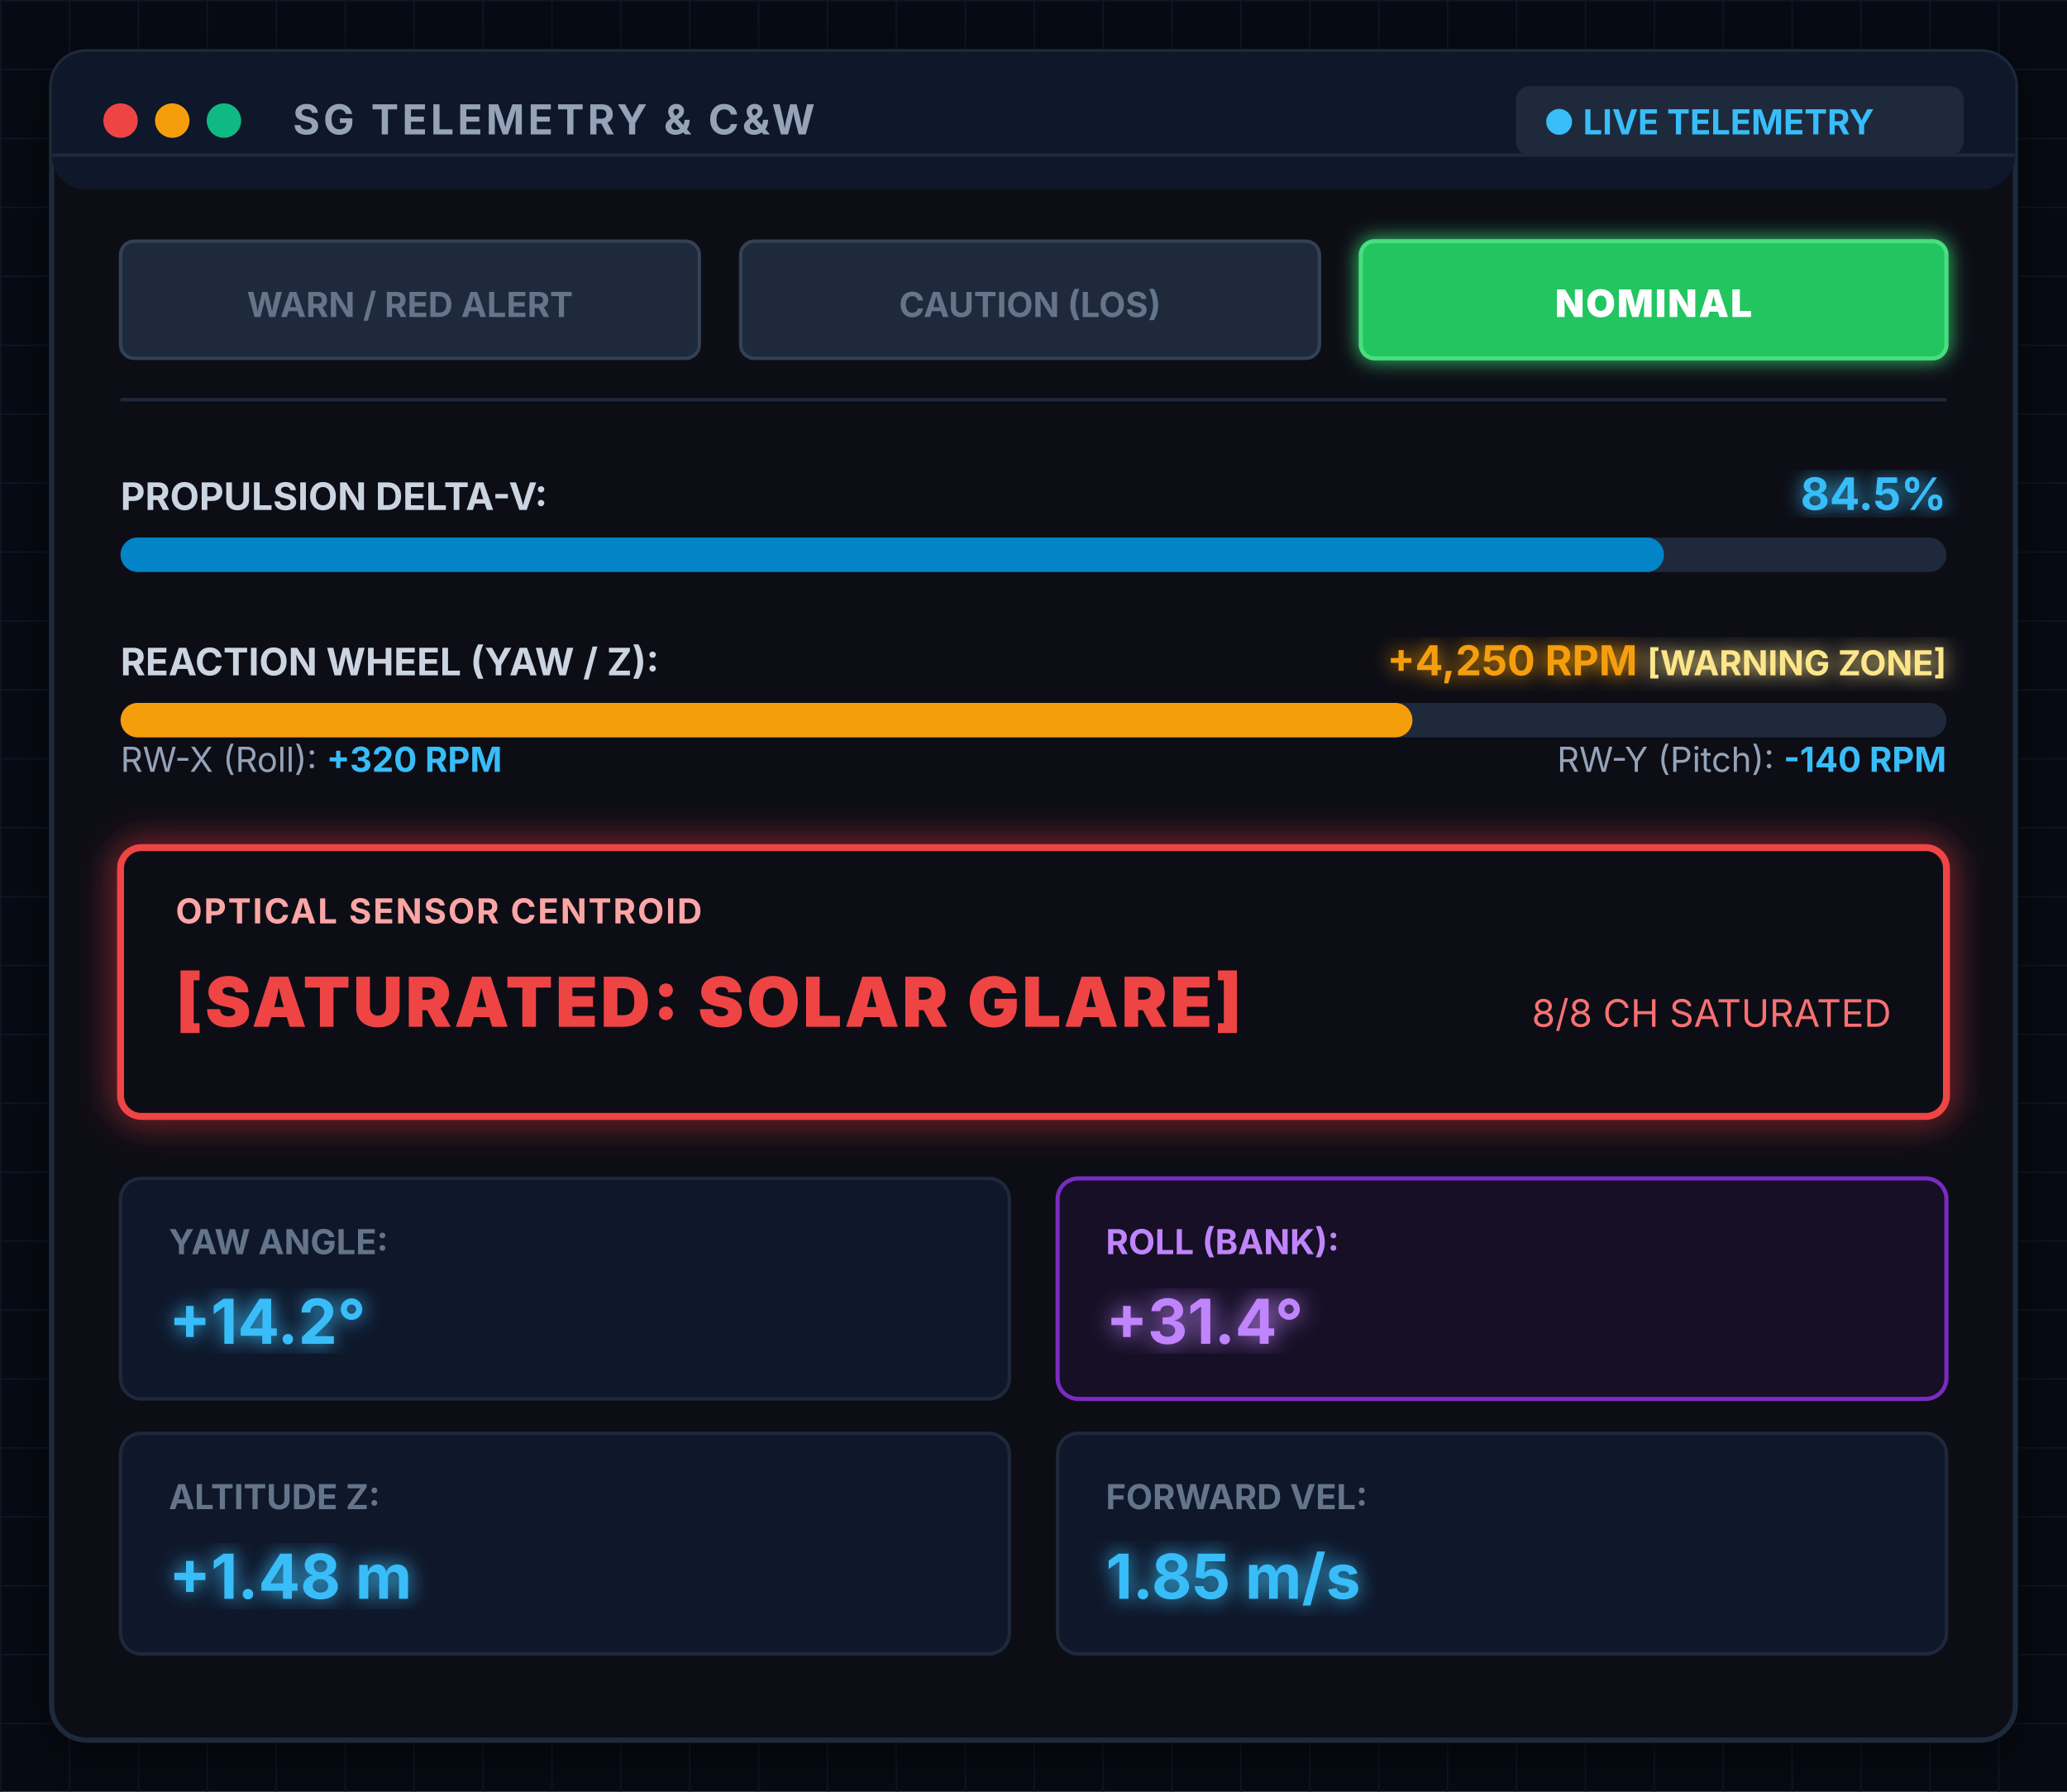
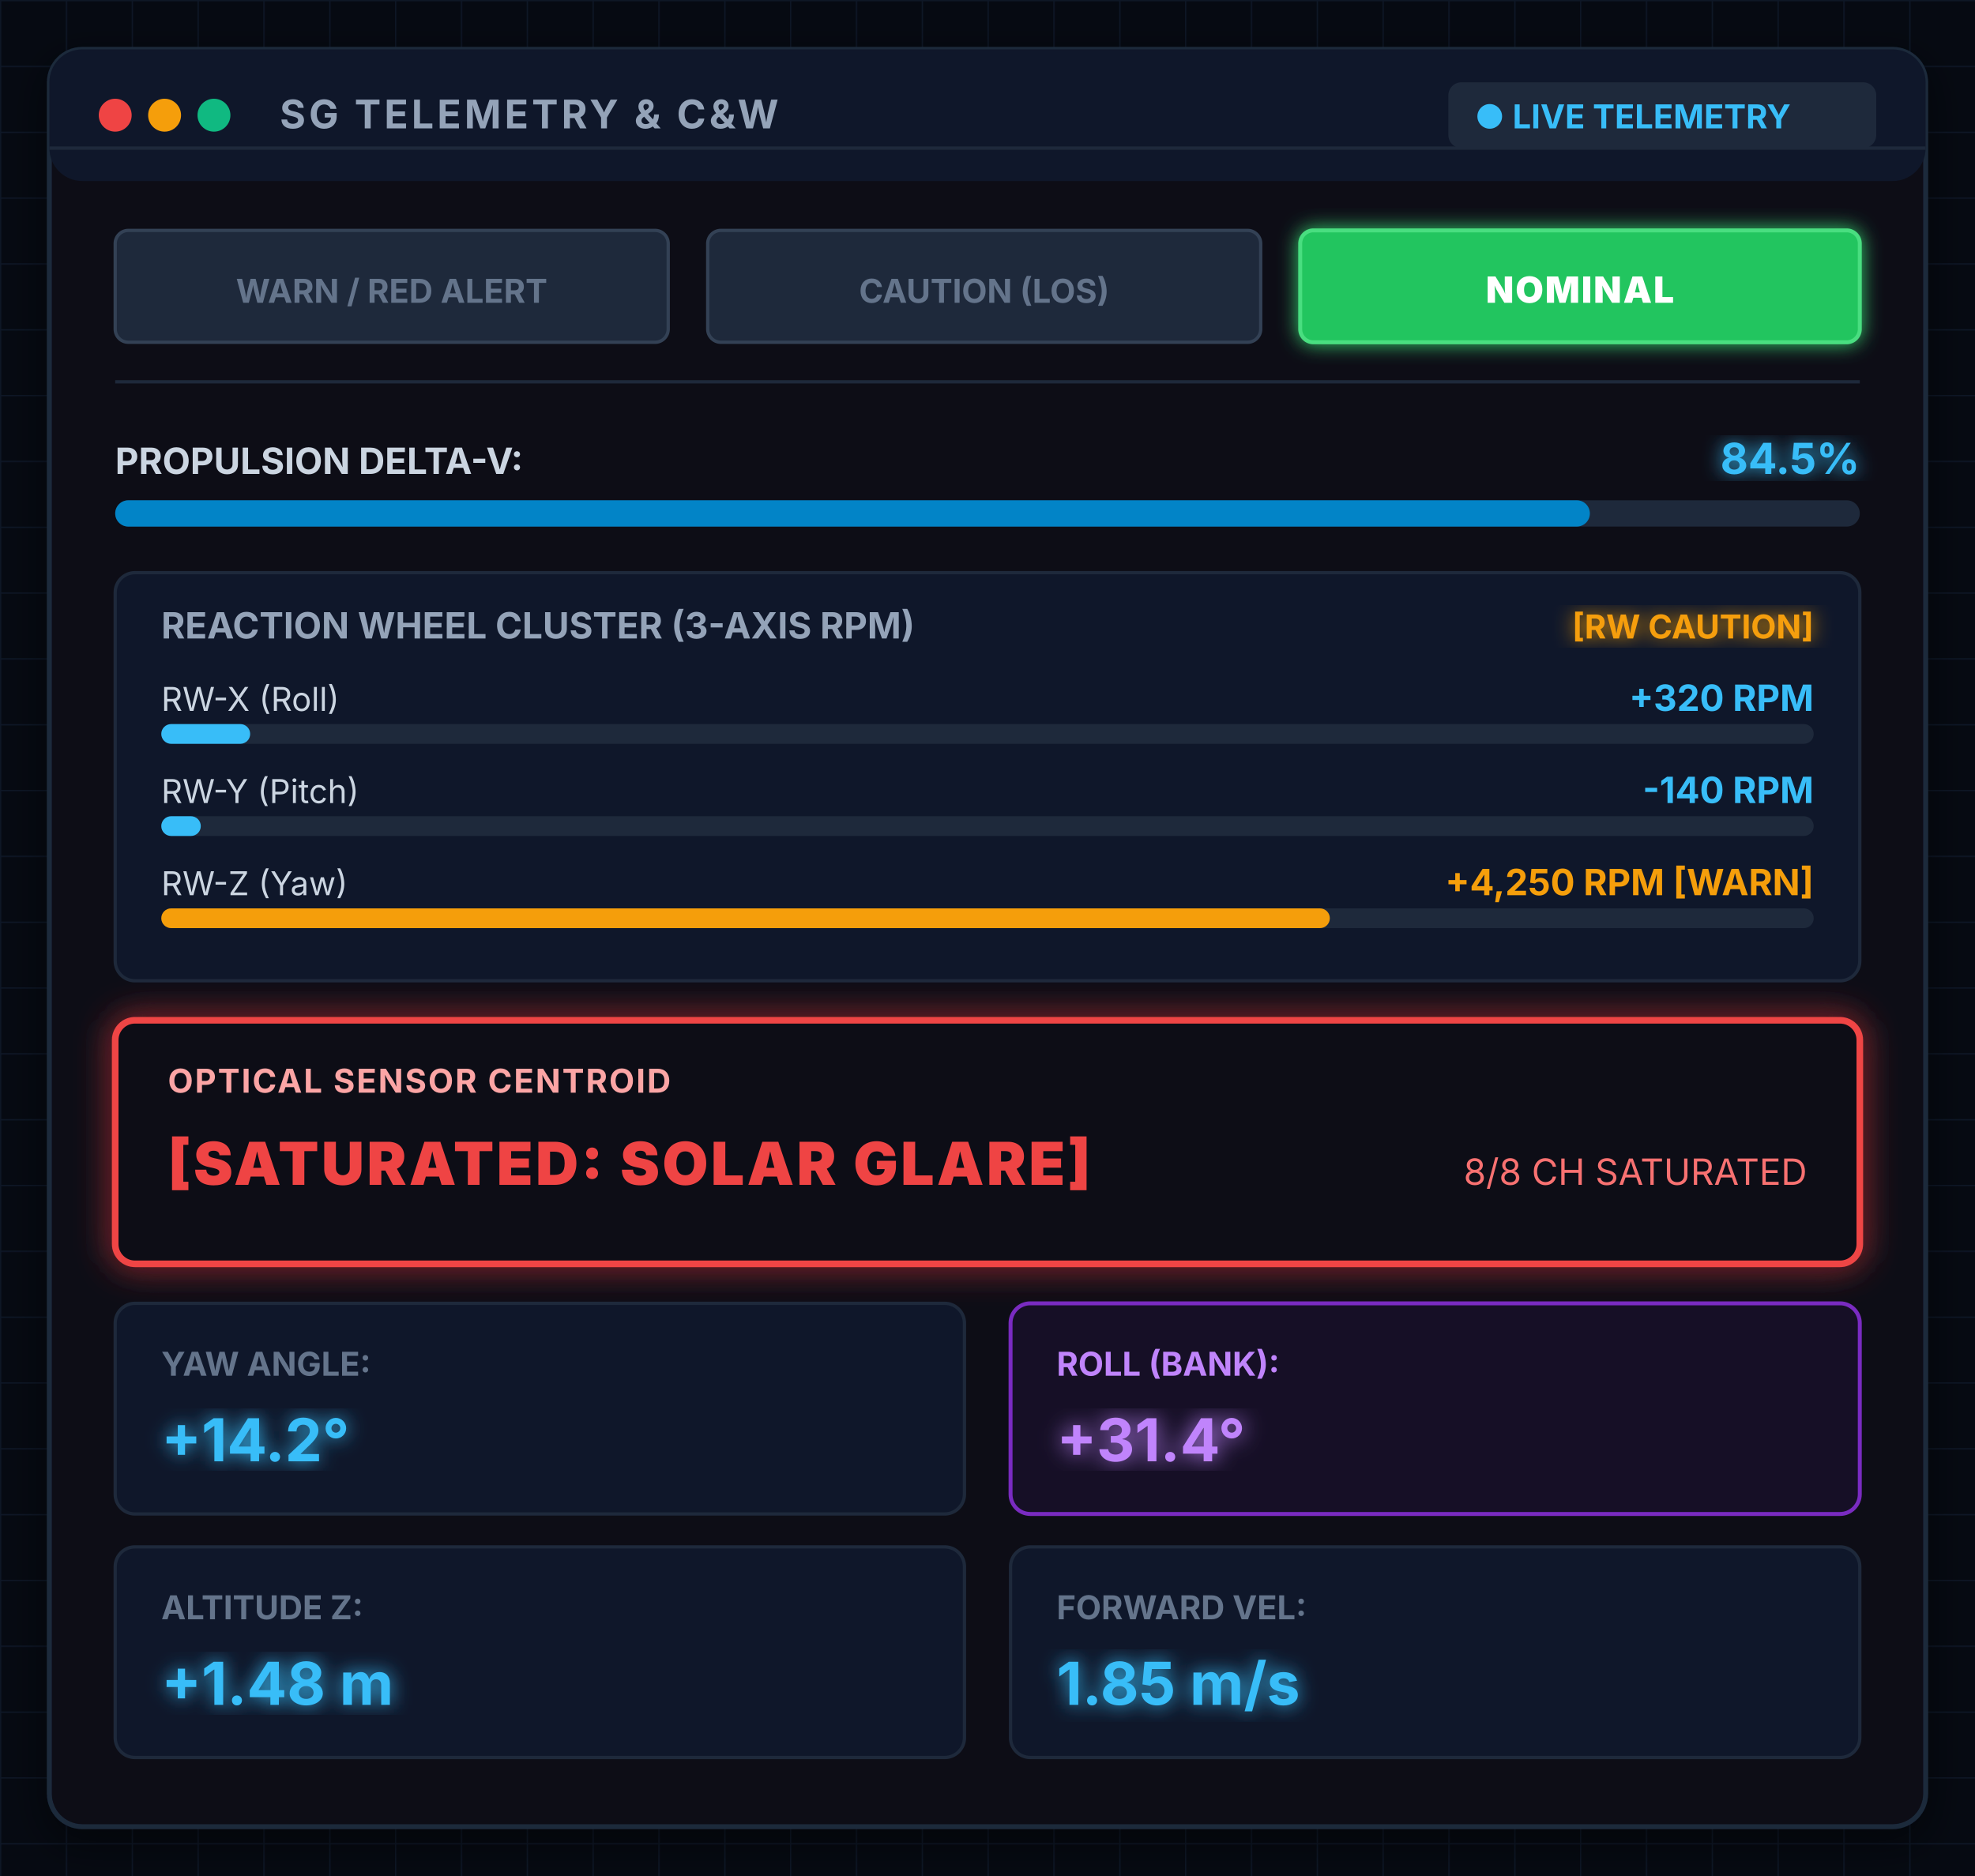
- <svg xmlns="http://www.w3.org/2000/svg" viewBox="0 0 600 520" width="100%" height="100%" style="background:#060a12; font-family:'Inter', -apple-system, BlinkMacSystemFont, 'Segoe UI', Roboto, monospace;">
+ <svg xmlns="http://www.w3.org/2000/svg" viewBox="0 0 600 570" width="100%" height="100%" style="background:#060a12; font-family:'Inter', -apple-system, BlinkMacSystemFont, 'Segoe UI', Roboto, monospace;">
  <defs>
    <pattern id="telem-grid" width="20" height="20" patternUnits="userSpaceOnUse">
      <path d="M 20 0 L 0 0 0 20" fill="none" stroke="#0e1726" stroke-width="0.8" />
    </pattern>
    <filter id="glow-cyan" x="-20%" y="-20%" width="140%" height="140%">
      <feGaussianBlur stdDeviation="3" result="blur" />
      <feComposite in="SourceGraphic" in2="blur" operator="over" />
    </filter>
    <filter id="glow-green" x="-20%" y="-20%" width="140%" height="140%">
      <feGaussianBlur stdDeviation="3" result="blur" />
      <feComposite in="SourceGraphic" in2="blur" operator="over" />
    </filter>
    <filter id="glow-amber" x="-20%" y="-20%" width="140%" height="140%">
      <feGaussianBlur stdDeviation="3" result="blur" />
      <feComposite in="SourceGraphic" in2="blur" operator="over" />
    </filter>
    <filter id="glow-red-pulse" x="-30%" y="-30%" width="160%" height="160%">
      <feGaussianBlur stdDeviation="5" result="blur" />
      <feComposite in="SourceGraphic" in2="blur" operator="over" />
    </filter>
    <filter id="glow-purple" x="-20%" y="-20%" width="140%" height="140%">
      <feGaussianBlur stdDeviation="3.5" result="blur" />
      <feComposite in="SourceGraphic" in2="blur" operator="over" />
    </filter>
    <filter id="panel-shadow" x="-5%" y="-5%" width="110%" height="110%">
      <feDropShadow dx="0" dy="4" stdDeviation="6" flood-color="#000000" flood-opacity="0.5" />
    </filter>
  </defs>
  <rect width="100%" height="100%" fill="#060a12" />
  <rect width="100%" height="100%" fill="url(#telem-grid)" />
-   <rect x="15" y="15" width="570" height="490" rx="10" fill="#090d16" stroke="#1e293b" stroke-width="1.5" filter="url(#panel-shadow)" />
+   <rect x="15" y="15" width="570" height="540" rx="10" fill="#090d16" stroke="#1e293b" stroke-width="1.5" filter="url(#panel-shadow)" />
  <rect x="15" y="15" width="570" height="40" rx="10" fill="#0f172a" />
  <path d="M 15 45 L 585 45" stroke="#1e293b" stroke-width="1" />
  <circle cx="35" cy="35" r="5" fill="#ef4444" />
  <circle cx="50" cy="35" r="5" fill="#f59e0b" />
  <circle cx="65" cy="35" r="5" fill="#10b981" />
  <text x="85" y="39" fill="#94a3b8" font-size="12" font-weight="bold" letter-spacing="1">SG TELEMETRY &amp; C&amp;W</text>
  <rect x="440" y="25" width="130" height="20" rx="4" fill="#1e293b" />
  <text x="448" y="39" fill="#38bdf8" font-size="10" font-weight="bold">● LIVE TELEMETRY</text>
  <g transform="translate(35, 70)">
    <rect x="0" y="0" width="168" height="34" rx="4" fill="#1e293b" stroke="#334155" stroke-width="1" />
    <text x="84" y="22" fill="#64748b" font-size="10" font-weight="bold" text-anchor="middle">WARN / RED ALERT</text>
    <rect x="180" y="0" width="168" height="34" rx="4" fill="#1e293b" stroke="#334155" stroke-width="1" />
    <text x="264" y="22" fill="#64748b" font-size="10" font-weight="bold" text-anchor="middle">CAUTION (LOS)</text>
    <rect x="360" y="0" width="170" height="34" rx="4" fill="#22c55e" stroke="#4ade80" stroke-width="1.2" filter="url(#glow-green)" />
    <text x="445" y="22" fill="#ffffff" font-size="11" font-weight="900" text-anchor="middle" letter-spacing="0.5">NOMINAL</text>
    <line x1="0" y1="46" x2="530" y2="46" stroke="#1e293b" stroke-width="1" />
  </g>
-   <g transform="translate(35, 134)">
+   <g transform="translate(35, 130)">
    <text x="0" y="14" fill="#cbd5e1" font-size="11" font-weight="bold">PROPULSION DELTA-V:</text>
    <text x="530" y="14" fill="#38bdf8" font-size="13" font-weight="bold" text-anchor="end" filter="url(#glow-cyan)">84.5%</text>
-     <rect x="0" y="22" width="530" height="10" rx="5" fill="#1e293b" />
-     <rect x="0" y="22" width="448" height="10" rx="5" fill="#0284c7" />
+     <rect x="0" y="22" width="530" height="8" rx="4" fill="#1e293b" />
+     <rect x="0" y="22" width="448" height="8" rx="4" fill="#0284c7" />
  </g>
-   <g transform="translate(35, 182)">
-     <text x="0" y="14" fill="#cbd5e1" font-size="11" font-weight="bold">REACTION WHEEL (YAW / Z):</text>
-     <text x="530" y="14" fill="#f59e0b" font-size="12" font-weight="bold" text-anchor="end" filter="url(#glow-amber)">+4,250 RPM <tspan font-size="10" fill="#fde68a">[WARNING ZONE]</tspan>
-     </text>
-     <rect x="0" y="22" width="530" height="10" rx="5" fill="#1e293b" />
-     <rect x="0" y="22" width="375" height="10" rx="5" fill="#f59e0b" />
-     <g transform="translate(0, 42)">
-       <text x="0" y="0" fill="#94a3b8" font-size="10">RW-X (Roll): <tspan fill="#38bdf8" font-weight="bold">+320 RPM</tspan>
-       </text>
-       <text x="530" y="0" fill="#94a3b8" font-size="10" text-anchor="end">RW-Y (Pitch): <tspan fill="#38bdf8" font-weight="bold">-140 RPM</tspan>
-       </text>
+   <g transform="translate(35, 174)">
+     <rect width="530" height="124" rx="6" fill="#0f172a" stroke="#1e293b" stroke-width="1" />
+     <text x="14" y="20" fill="#94a3b8" font-size="11" font-weight="bold">REACTION WHEEL CLUSTER (3-AXIS RPM)</text>
+     <text x="516" y="20" fill="#f59e0b" font-size="10" font-weight="bold" text-anchor="end" filter="url(#glow-amber)">[RW CAUTION]</text>
+     <g transform="translate(14, 30)">
+       <text x="0" y="12" fill="#cbd5e1" font-size="10">RW-X (Roll)</text>
+       <text x="502" y="12" fill="#38bdf8" font-size="11" font-weight="bold" text-anchor="end">+320 RPM</text>
+       <rect x="0" y="16" width="502" height="6" rx="3" fill="#1e293b" />
+       <rect x="0" y="16" width="27" height="6" rx="3" fill="#38bdf8" />
+     </g>
+     <g transform="translate(14, 58)">
+       <text x="0" y="12" fill="#cbd5e1" font-size="10">RW-Y (Pitch)</text>
+       <text x="502" y="12" fill="#38bdf8" font-size="11" font-weight="bold" text-anchor="end">-140 RPM</text>
+       <rect x="0" y="16" width="502" height="6" rx="3" fill="#1e293b" />
+       <rect x="0" y="16" width="12" height="6" rx="3" fill="#38bdf8" />
+     </g>
+     <g transform="translate(14, 86)">
+       <text x="0" y="12" fill="#cbd5e1" font-size="10">RW-Z (Yaw)</text>
+       <text x="502" y="12" fill="#f59e0b" font-size="11" font-weight="bold" text-anchor="end">+4,250 RPM [WARN]</text>
+       <rect x="0" y="16" width="502" height="6" rx="3" fill="#1e293b" />
+       <rect x="0" y="16" width="355" height="6" rx="3" fill="#f59e0b" />
    </g>
  </g>
-   <g transform="translate(35, 246)">
-     <rect x="0" y="0" width="530" height="78" rx="6" fill="#110d14" stroke="#ef4444" stroke-width="2" filter="url(#glow-red-pulse)" />
+   <g transform="translate(35, 310)">
+     <rect x="0" y="0" width="530" height="74" rx="6" fill="#110d14" stroke="#ef4444" stroke-width="2" filter="url(#glow-red-pulse)" />
    <text x="16" y="22" fill="#fca5a5" font-size="10" font-weight="bold" letter-spacing="0.5">OPTICAL SENSOR CENTROID</text>
-     <text x="16" y="52" fill="#ef4444" font-size="20" font-weight="900" letter-spacing="0.8">[SATURATED: SOLAR GLARE]</text>
-     <text x="514" y="52" fill="#f87171" font-size="11" text-anchor="end">8/8 CH SATURATED</text>
+     <text x="16" y="50" fill="#ef4444" font-size="18" font-weight="900" letter-spacing="0.8">[SATURATED: SOLAR GLARE]</text>
+     <text x="514" y="50" fill="#f87171" font-size="11" text-anchor="end">8/8 CH SATURATED</text>
  </g>
-   <g transform="translate(35, 342)">
+   <g transform="translate(35, 396)">
    <g transform="translate(0, 0)">
      <g transform="translate(0, 0)">
        <rect width="258" height="64" rx="6" fill="#0f172a" stroke="#1e293b" stroke-width="1" />
        <text x="14" y="22" fill="#64748b" font-size="10" font-weight="bold">YAW ANGLE: </text>
        <text x="14" y="48" fill="#38bdf8" font-size="18" font-weight="bold" filter="url(#glow-cyan)">+14.2°</text>
      </g>
      <g transform="translate(272, 0)">
        <rect width="258" height="64" rx="6" fill="#160f26" stroke="#9333ea" stroke-width="1.2" stroke-opacity="0.8" />
        <text x="14" y="22" fill="#c084fc" font-size="10" font-weight="bold">ROLL (BANK): </text>
        <text x="14" y="48" fill="#c084fc" font-size="18" font-weight="bold" filter="url(#glow-purple)">+31.4°</text>
      </g>
      <g transform="translate(0, 74)">
        <rect width="258" height="64" rx="6" fill="#0f172a" stroke="#1e293b" stroke-width="1" />
        <text x="14" y="22" fill="#64748b" font-size="10" font-weight="bold">ALTITUDE Z: </text>
        <text x="14" y="48" fill="#38bdf8" font-size="18" font-weight="bold" filter="url(#glow-cyan)">+1.48 m</text>
      </g>
      <g transform="translate(272, 74)">
        <rect width="258" height="64" rx="6" fill="#0f172a" stroke="#1e293b" stroke-width="1" />
        <text x="14" y="22" fill="#64748b" font-size="10" font-weight="bold">FORWARD VEL: </text>
        <text x="14" y="48" fill="#38bdf8" font-size="18" font-weight="bold" filter="url(#glow-cyan)">1.85 m/s</text>
      </g>
    </g>
  </g>
</svg>
